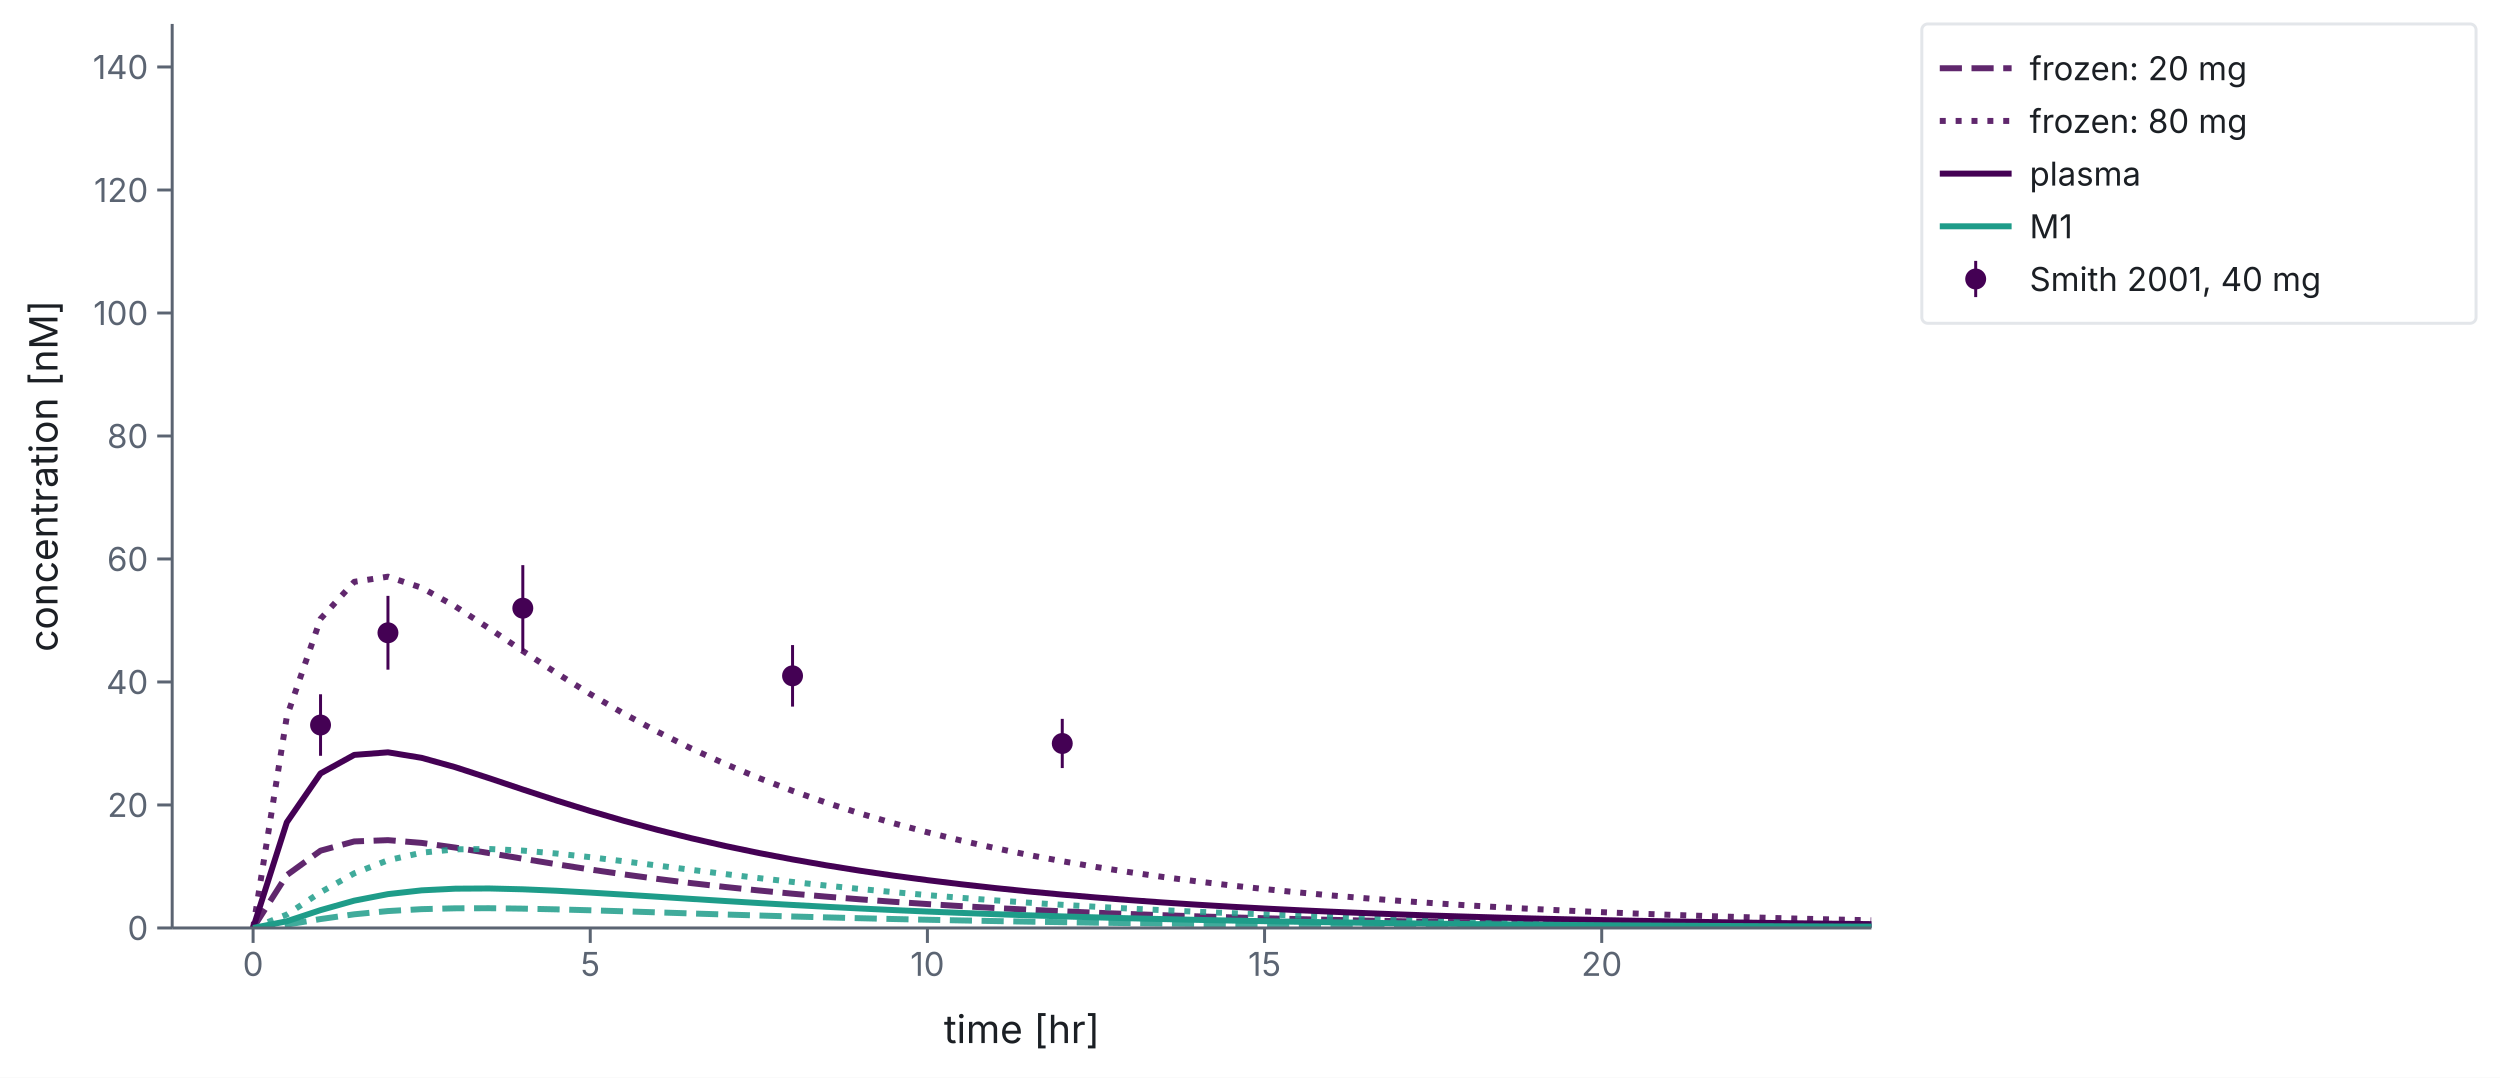
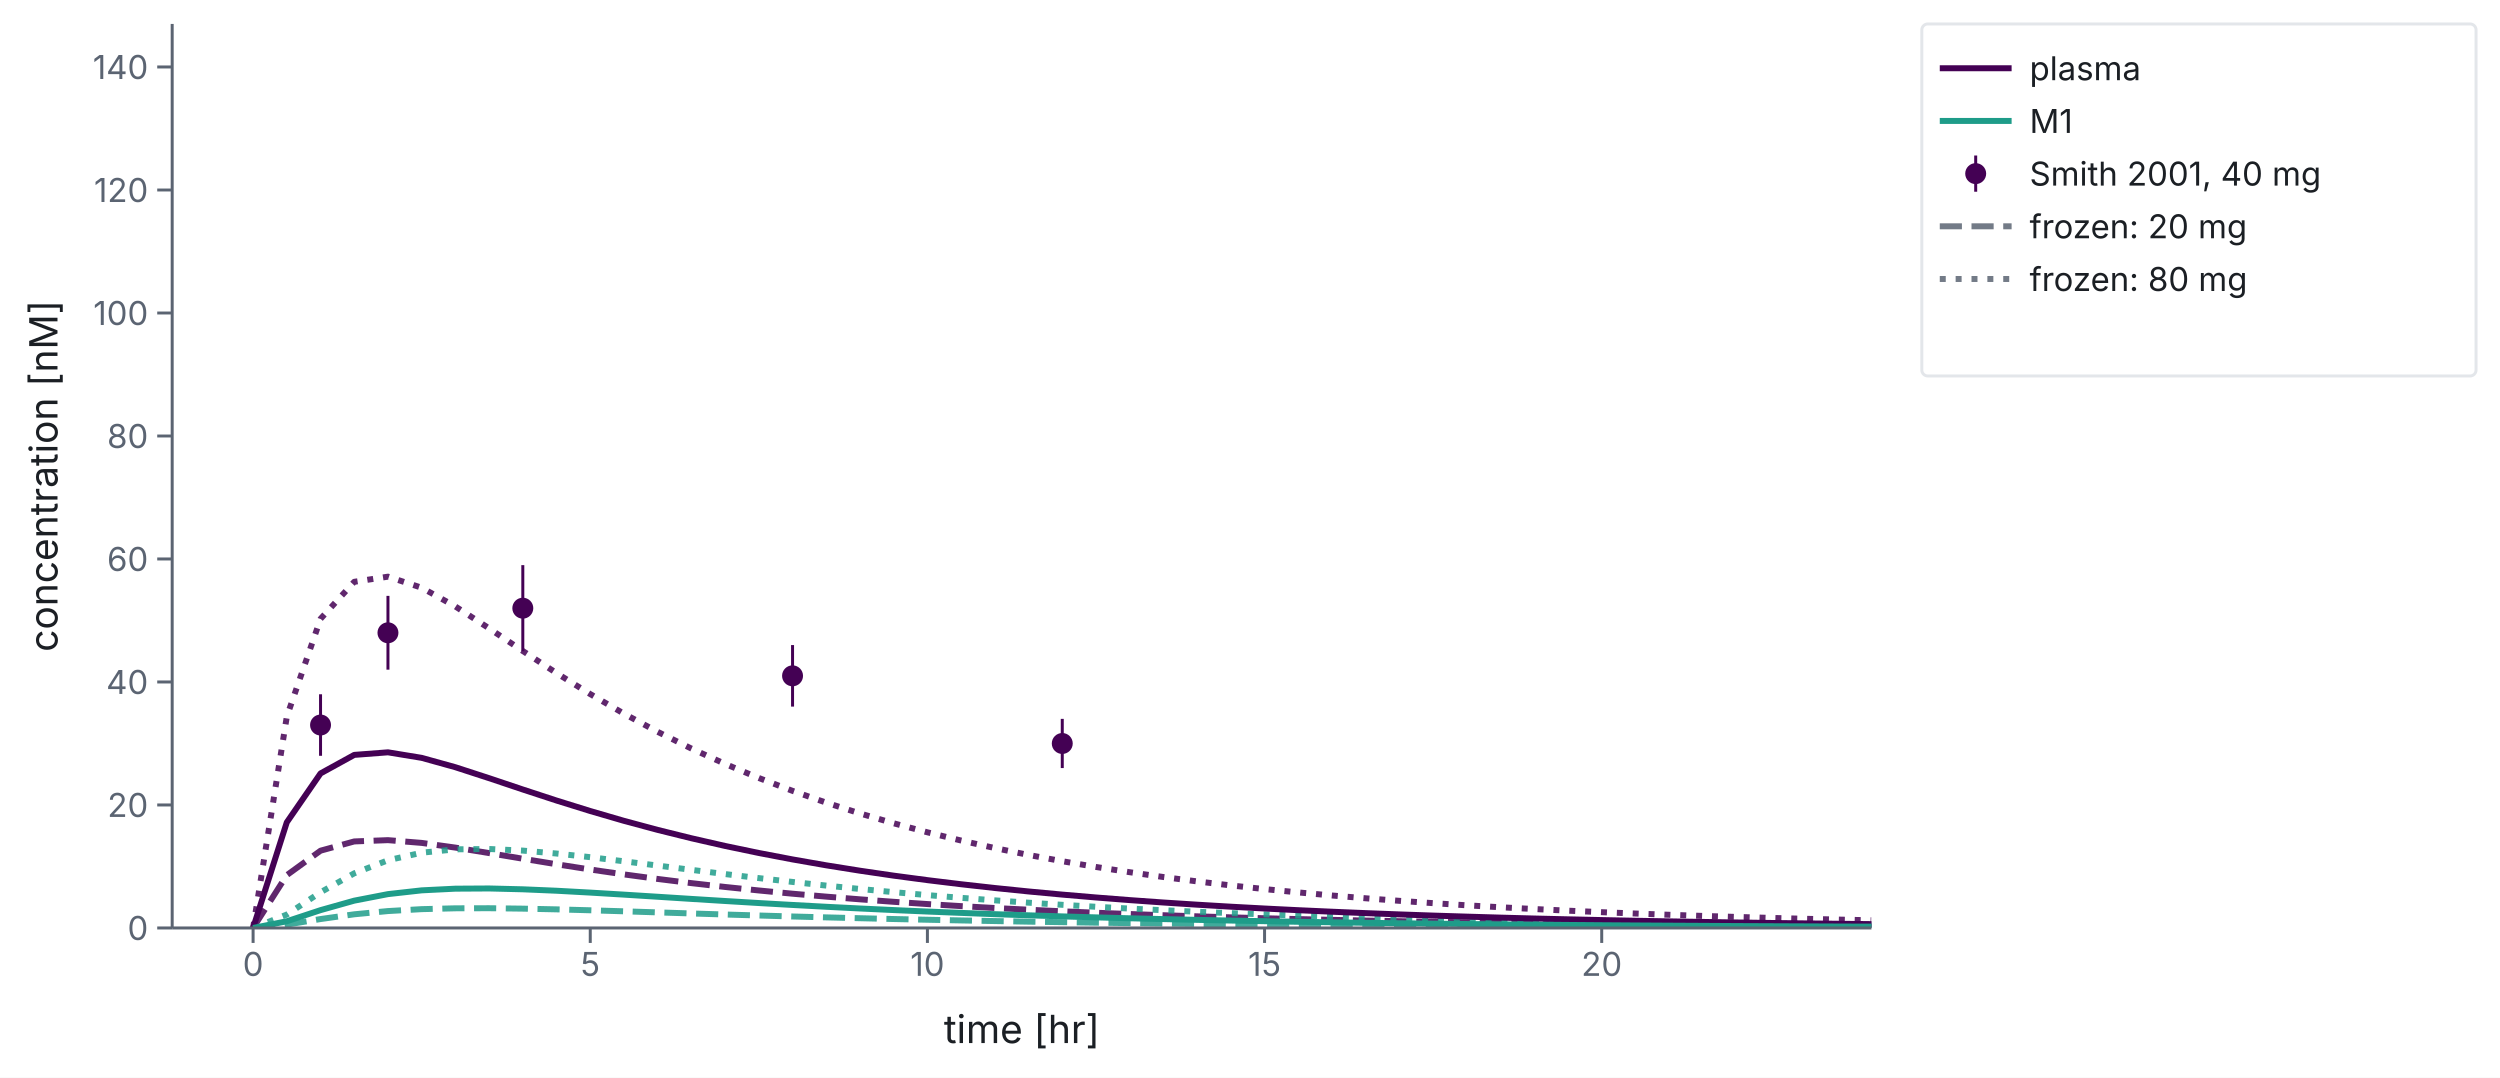
<svg xmlns="http://www.w3.org/2000/svg" width="835.15" height="360" viewBox="0 0 835.15 360" class="sbmlsim-figure" role="img" font-family="Inter, -apple-system, BlinkMacSystemFont, 'Segoe UI', Roboto, Helvetica, Arial, sans-serif">
  <defs>
-     <clipPath id="sbmlsim-fd963c1e8327-p0-clip-0">
+     <clipPath id="sbmlsim-28e5d85b9f7f-p0-clip-0">
      <rect x="49.52" y="0" width="567.66" height="302" />
    </clipPath>
  </defs>
  <g class="charton-background">
    <rect x="0" y="0" width="835.15" height="360" fill="#ffffff" />
  </g>
  <svg class="sbmlsim-plot" data-plot="p" x="8" y="8" width="624" height="344" overflow="visible">
-     <g class="charton-plot" clip-path="url(#sbmlsim-fd963c1e8327-p0-clip-0)">
+     <g class="charton-plot" clip-path="url(#sbmlsim-28e5d85b9f7f-p0-clip-0)">
      <g class="sbmlsim-element sbmlsim-curve" data-element="frozen-1-plasma" data-legend="frozen-1">
        <g class="charton-mark charton-mark-path">
          <path d="M76.55 302L87.81 284.35L99.08 276.18L110.34 273.09L121.6 272.66L132.87 273.58L144.13 275.15L155.39 276.98L166.65 278.87L177.92 280.71L189.18 282.47L200.44 284.1L211.71 285.62L222.97 287.02L234.23 288.3L245.5 289.47L256.76 290.55L268.02 291.53L279.29 292.43L290.55 293.26L301.81 294.01L313.07 294.7L324.34 295.33L335.6 295.9L346.86 296.43L358.13 296.91L369.39 297.34L380.65 297.74L391.92 298.11L403.18 298.45L414.44 298.75L425.7 299.03L436.97 299.29L448.23 299.52L459.49 299.73L470.76 299.93L482.02 300.11L493.28 300.27L504.55 300.42L515.81 300.55L527.07 300.68L538.33 300.79L549.6 300.9L560.86 300.99L572.12 301.08L583.39 301.16L594.65 301.23L605.91 301.3L617.18 301.36" fill="none" stroke="#440154" stroke-width="2" stroke-dasharray="7.4 3.2" stroke-linejoin="round" opacity="0.85" />
        </g>
      </g>
      <g class="sbmlsim-element sbmlsim-curve" data-element="frozen-1-metabolite" data-legend="frozen-1">
        <g class="charton-mark charton-mark-path">
          <path d="M76.55 302L87.81 300.88L99.08 299.02L110.34 297.43L121.6 296.35L132.87 295.71L144.13 295.43L155.39 295.4L166.65 295.54L177.92 295.78L189.18 296.09L200.44 296.43L211.71 296.79L222.97 297.15L234.23 297.5L245.5 297.83L256.76 298.16L268.02 298.46L279.29 298.74L290.55 299.01L301.81 299.25L313.07 299.48L324.34 299.69L335.6 299.89L346.86 300.06L358.13 300.23L369.39 300.38L380.65 300.52L391.92 300.64L403.18 300.76L414.44 300.87L425.7 300.96L436.97 301.05L448.23 301.13L459.49 301.21L470.76 301.28L482.02 301.34L493.28 301.39L504.55 301.45L515.81 301.49L527.07 301.54L538.33 301.58L549.6 301.61L560.86 301.65L572.12 301.68L583.39 301.71L594.65 301.73L605.91 301.75L617.18 301.78" fill="none" stroke="#1e9c89" stroke-width="2" stroke-dasharray="7.4 3.2" stroke-linejoin="round" opacity="0.85" />
        </g>
      </g>
      <g class="sbmlsim-element sbmlsim-curve" data-element="frozen-2-plasma" data-legend="frozen-2">
        <g class="charton-mark charton-mark-path">
          <path d="M76.55 302L87.81 231.4L99.08 198.73L110.34 186.36L121.6 184.64L132.87 188.34L144.13 194.6L155.39 201.92L166.65 209.47L177.92 216.86L189.18 223.87L200.44 230.42L211.71 236.48L222.97 242.07L234.23 247.2L245.5 251.9L256.76 256.2L268.02 260.14L279.29 263.74L290.55 267.03L301.81 270.04L313.07 272.79L324.34 275.3L335.6 277.6L346.86 279.7L358.13 281.62L369.39 283.37L380.65 284.98L391.92 286.44L403.18 287.78L414.44 289.01L425.7 290.12L436.97 291.15L448.23 292.08L459.49 292.93L470.76 293.71L482.02 294.43L493.28 295.08L504.55 295.67L515.81 296.22L527.07 296.72L538.33 297.17L549.6 297.59L560.86 297.97L572.12 298.31L583.39 298.63L594.65 298.92L605.91 299.19L617.18 299.43" fill="none" stroke="#440154" stroke-width="2" stroke-dasharray="2 3.3" stroke-linejoin="round" opacity="0.85" />
        </g>
      </g>
      <g class="sbmlsim-element sbmlsim-curve" data-element="frozen-2-metabolite" data-legend="frozen-2">
        <g class="charton-mark charton-mark-path">
          <path d="M76.55 302L87.81 297.52L99.08 290.08L110.34 283.74L121.6 279.38L132.87 276.85L144.13 275.73L155.39 275.61L166.65 276.15L177.92 277.13L189.18 278.35L200.44 279.72L211.71 281.15L222.97 282.58L234.23 283.99L245.5 285.34L256.76 286.62L268.02 287.84L279.29 288.97L290.55 290.03L301.81 291.02L313.07 291.93L324.34 292.77L335.6 293.55L346.86 294.26L358.13 294.92L369.39 295.52L380.65 296.07L391.92 296.58L403.18 297.04L414.44 297.46L425.7 297.85L436.97 298.21L448.23 298.53L459.49 298.83L470.76 299.1L482.02 299.35L493.28 299.58L504.55 299.79L515.81 299.98L527.07 300.15L538.33 300.31L549.6 300.46L560.86 300.59L572.12 300.71L583.39 300.82L594.65 300.92L605.91 301.02L617.18 301.1" fill="none" stroke="#1e9c89" stroke-width="2" stroke-dasharray="2 3.3" stroke-linejoin="round" opacity="0.85" />
        </g>
      </g>
      <g class="sbmlsim-element sbmlsim-curve" data-element="plasma" data-legend="plasma">
        <g class="charton-mark charton-mark-path">
          <path d="M76.55 302L87.81 266.7L99.08 250.37L110.34 244.18L121.6 243.32L132.87 245.17L144.13 248.3L155.39 251.96L166.65 255.74L177.92 259.43L189.18 262.93L200.44 266.21L211.71 269.24L222.97 272.03L234.23 274.6L245.5 276.95L256.76 279.1L268.02 281.07L279.29 282.87L290.55 284.52L301.81 286.02L313.07 287.39L324.34 288.65L335.6 289.8L346.86 290.85L358.13 291.81L369.39 292.69L380.65 293.49L391.92 294.22L403.18 294.89L414.44 295.5L425.7 296.06L436.97 296.57L448.23 297.04L459.49 297.47L470.76 297.86L482.02 298.21L493.28 298.54L504.55 298.84L515.81 299.11L527.07 299.36L538.33 299.59L549.6 299.79L560.86 299.98L572.12 300.16L583.39 300.32L594.65 300.46L605.91 300.59L617.18 300.71" fill="none" stroke="#440154" stroke-width="2" stroke-linejoin="round" />
        </g>
      </g>
      <g class="sbmlsim-element sbmlsim-curve" data-element="metabolite" data-legend="metabolite">
        <g class="charton-mark charton-mark-path">
          <path d="M76.55 302L87.81 299.76L99.08 296.04L110.34 292.87L121.6 290.69L132.87 289.43L144.13 288.87L155.39 288.8L166.65 289.08L177.92 289.56L189.18 290.18L200.44 290.86L211.71 291.57L222.97 292.29L234.23 292.99L245.5 293.67L256.76 294.31L268.02 294.92L279.29 295.49L290.55 296.02L301.81 296.51L313.07 296.96L324.34 297.39L335.6 297.77L346.86 298.13L358.13 298.46L369.39 298.76L380.65 299.03L391.92 299.29L403.18 299.52L414.44 299.73L425.7 299.93L436.97 300.1L448.23 300.27L459.49 300.42L470.76 300.55L482.02 300.68L493.28 300.79L504.55 300.89L515.81 300.99L527.07 301.08L538.33 301.16L549.6 301.23L560.86 301.29L572.12 301.36L583.39 301.41L594.65 301.46L605.91 301.51L617.18 301.55" fill="none" stroke="#1e9c89" stroke-width="2" stroke-linejoin="round" />
        </g>
      </g>
      <g class="sbmlsim-element sbmlsim-curve" data-element="study-a" data-legend="study-a">
        <g class="charton-mark charton-mark-path">
          <path d="M99.08 244.48L99.08 223.93M121.6 215.71L121.6 191.06M166.65 209.55L166.65 180.79M256.76 228.04L256.76 207.5M346.86 248.59L346.86 232.15" fill="none" stroke="#440154" stroke-width="1" stroke-linejoin="round" />
        </g>
        <g class="charton-mark charton-mark-point">
          <circle cx="99.08" cy="234.2" r="3" fill="#440154" stroke="#440154" stroke-width="1" />
          <circle cx="121.6" cy="203.39" r="3" fill="#440154" stroke="#440154" stroke-width="1" />
          <circle cx="166.65" cy="195.17" r="3" fill="#440154" stroke="#440154" stroke-width="1" />
          <circle cx="256.76" cy="217.77" r="3" fill="#440154" stroke="#440154" stroke-width="1" />
          <circle cx="346.86" cy="240.37" r="3" fill="#440154" stroke="#440154" stroke-width="1" />
        </g>
      </g>
    </g>
    <g class="charton-axis charton-axis-x" data-axis="x">
      <g class="charton-axis-line">
        <path d="M49.52 302L617.18 302" fill="none" stroke="#5b6472" stroke-width="1" stroke-linejoin="round" />
      </g>
      <g class="charton-tick">
        <path d="M76.55 302L76.55 307" fill="none" stroke="#5b6472" stroke-width="1" stroke-linejoin="round" />
        <path d="M189.18 302L189.18 307" fill="none" stroke="#5b6472" stroke-width="1" stroke-linejoin="round" />
        <path d="M301.81 302L301.81 307" fill="none" stroke="#5b6472" stroke-width="1" stroke-linejoin="round" />
        <path d="M414.44 302L414.44 307" fill="none" stroke="#5b6472" stroke-width="1" stroke-linejoin="round" />
        <path d="M527.07 302L527.07 307" fill="none" stroke="#5b6472" stroke-width="1" stroke-linejoin="round" />
      </g>
      <g class="charton-tick-label">
        <text x="76.55" y="310" font-size="11" fill="#5b6472" text-anchor="middle" dominant-baseline="hanging">0</text>
        <text x="189.18" y="310" font-size="11" fill="#5b6472" text-anchor="middle" dominant-baseline="hanging">5</text>
        <text x="301.81" y="310" font-size="11" fill="#5b6472" text-anchor="middle" dominant-baseline="hanging">10</text>
        <text x="414.44" y="310" font-size="11" fill="#5b6472" text-anchor="middle" dominant-baseline="hanging">15</text>
        <text x="527.07" y="310" font-size="11" fill="#5b6472" text-anchor="middle" dominant-baseline="hanging">20</text>
      </g>
      <g class="charton-axis-title">
        <text x="333.35" y="331" font-size="13" fill="#1b1f24" text-anchor="middle" dominant-baseline="hanging">time [hr]</text>
      </g>
    </g>
    <g class="charton-axis charton-axis-y" data-axis="y">
      <g class="charton-axis-line">
        <path d="M49.52 0L49.52 302" fill="none" stroke="#5b6472" stroke-width="1" stroke-linejoin="round" />
      </g>
      <g class="charton-tick">
        <path d="M49.52 302L44.52 302" fill="none" stroke="#5b6472" stroke-width="1" stroke-linejoin="round" />
        <path d="M49.52 260.91L44.52 260.91" fill="none" stroke="#5b6472" stroke-width="1" stroke-linejoin="round" />
        <path d="M49.52 219.82L44.52 219.82" fill="none" stroke="#5b6472" stroke-width="1" stroke-linejoin="round" />
        <path d="M49.52 178.73L44.52 178.73" fill="none" stroke="#5b6472" stroke-width="1" stroke-linejoin="round" />
        <path d="M49.52 137.65L44.52 137.65" fill="none" stroke="#5b6472" stroke-width="1" stroke-linejoin="round" />
        <path d="M49.52 96.56L44.52 96.56" fill="none" stroke="#5b6472" stroke-width="1" stroke-linejoin="round" />
        <path d="M49.52 55.47L44.52 55.47" fill="none" stroke="#5b6472" stroke-width="1" stroke-linejoin="round" />
        <path d="M49.52 14.38L44.52 14.38" fill="none" stroke="#5b6472" stroke-width="1" stroke-linejoin="round" />
      </g>
      <g class="charton-tick-label">
        <text x="41.52" y="302" font-size="11" fill="#5b6472" text-anchor="end" dominant-baseline="central">0</text>
        <text x="41.52" y="260.91" font-size="11" fill="#5b6472" text-anchor="end" dominant-baseline="central">20</text>
        <text x="41.52" y="219.82" font-size="11" fill="#5b6472" text-anchor="end" dominant-baseline="central">40</text>
        <text x="41.52" y="178.73" font-size="11" fill="#5b6472" text-anchor="end" dominant-baseline="central">60</text>
        <text x="41.52" y="137.65" font-size="11" fill="#5b6472" text-anchor="end" dominant-baseline="central">80</text>
        <text x="41.52" y="96.56" font-size="11" fill="#5b6472" text-anchor="end" dominant-baseline="central">100</text>
        <text x="41.52" y="55.47" font-size="11" fill="#5b6472" text-anchor="end" dominant-baseline="central">120</text>
        <text x="41.52" y="14.38" font-size="11" fill="#5b6472" text-anchor="end" dominant-baseline="central">140</text>
      </g>
      <g class="charton-axis-title">
        <text x="6.5" y="151" font-size="13" fill="#1b1f24" text-anchor="middle" dominant-baseline="middle" transform="rotate(-90 6.5 151)">concentration [nM]</text>
      </g>
    </g>
  </svg>
  <g class="sbmlsim-legend" data-plot="p">
-     <rect class="sbmlsim-legend-frame" x="642" y="8" width="185.15" height="100" rx="2" fill="#ffffff" fill-opacity="0.85" stroke="#e3e6ea" stroke-width="1" />
-     <g class="sbmlsim-legend-entry" data-legend="frozen-1">
+     <rect class="sbmlsim-legend-frame" x="642" y="8" width="185.15" height="117.6" rx="2" fill="#ffffff" fill-opacity="0.85" stroke="#e3e6ea" stroke-width="1" />
+     <g class="sbmlsim-legend-entry" data-legend="plasma">
      <g class="sbmlsim-legend-swatch" transform="translate(648 22.8)">
-         <path d="M0 0L24 0" fill="none" stroke="#440154" stroke-width="2" stroke-dasharray="7.4 3.2" opacity="0.85" />
-       </g>
-       <text class="sbmlsim-legend-label" x="678" y="22.8" font-size="11" fill="#1b1f24" dominant-baseline="central">frozen: 20 mg</text>
-     </g>
-     <g class="sbmlsim-legend-entry" data-legend="frozen-2">
-       <g class="sbmlsim-legend-swatch" transform="translate(648 40.4)">
-         <path d="M0 0L24 0" fill="none" stroke="#440154" stroke-width="2" stroke-dasharray="2 3.3" opacity="0.85" />
-       </g>
-       <text class="sbmlsim-legend-label" x="678" y="40.4" font-size="11" fill="#1b1f24" dominant-baseline="central">frozen: 80 mg</text>
-     </g>
-     <g class="sbmlsim-legend-entry" data-legend="plasma">
-       <g class="sbmlsim-legend-swatch" transform="translate(648 58)">
        <path d="M0 0L24 0" fill="none" stroke="#440154" stroke-width="2" />
      </g>
-       <text class="sbmlsim-legend-label" x="678" y="58" font-size="11" fill="#1b1f24" dominant-baseline="central">plasma</text>
+       <text class="sbmlsim-legend-label" x="678" y="22.8" font-size="11" fill="#1b1f24" dominant-baseline="central">plasma</text>
    </g>
    <g class="sbmlsim-legend-entry" data-legend="metabolite">
-       <g class="sbmlsim-legend-swatch" transform="translate(648 75.6)">
+       <g class="sbmlsim-legend-swatch" transform="translate(648 40.4)">
        <path d="M0 0L24 0" fill="none" stroke="#1e9c89" stroke-width="2" />
      </g>
-       <text class="sbmlsim-legend-label" x="678" y="75.6" font-size="11" fill="#1b1f24" dominant-baseline="central">M1</text>
+       <text class="sbmlsim-legend-label" x="678" y="40.4" font-size="11" fill="#1b1f24" dominant-baseline="central">M1</text>
    </g>
    <g class="sbmlsim-legend-entry" data-legend="study-a">
-       <g class="sbmlsim-legend-swatch" transform="translate(648 93.2)">
+       <g class="sbmlsim-legend-swatch" transform="translate(648 58)">
        <path d="M12 -6.05L12 6.05" fill="none" stroke="#440154" stroke-width="1" />
        <circle cx="12" cy="0" r="3" fill="#440154" stroke="#440154" stroke-width="1" />
      </g>
-       <text class="sbmlsim-legend-label" x="678" y="93.2" font-size="11" fill="#1b1f24" dominant-baseline="central">Smith 2001, 40 mg</text>
+       <text class="sbmlsim-legend-label" x="678" y="58" font-size="11" fill="#1b1f24" dominant-baseline="central">Smith 2001, 40 mg</text>
+     </g>
+     <g class="sbmlsim-legend-entry" data-legend="frozen-1">
+       <g class="sbmlsim-legend-swatch" transform="translate(648 75.6)">
+         <path d="M0 0L24 0" fill="none" stroke="#5b6472" stroke-width="2" stroke-dasharray="7.4 3.2" opacity="0.85" />
+       </g>
+       <text class="sbmlsim-legend-label" x="678" y="75.6" font-size="11" fill="#1b1f24" dominant-baseline="central">frozen: 20 mg</text>
+     </g>
+     <g class="sbmlsim-legend-entry" data-legend="frozen-2">
+       <g class="sbmlsim-legend-swatch" transform="translate(648 93.2)">
+         <path d="M0 0L24 0" fill="none" stroke="#5b6472" stroke-width="2" stroke-dasharray="2 3.3" opacity="0.85" />
+       </g>
+       <text class="sbmlsim-legend-label" x="678" y="93.2" font-size="11" fill="#1b1f24" dominant-baseline="central">frozen: 80 mg</text>
    </g>
  </g>
</svg>
